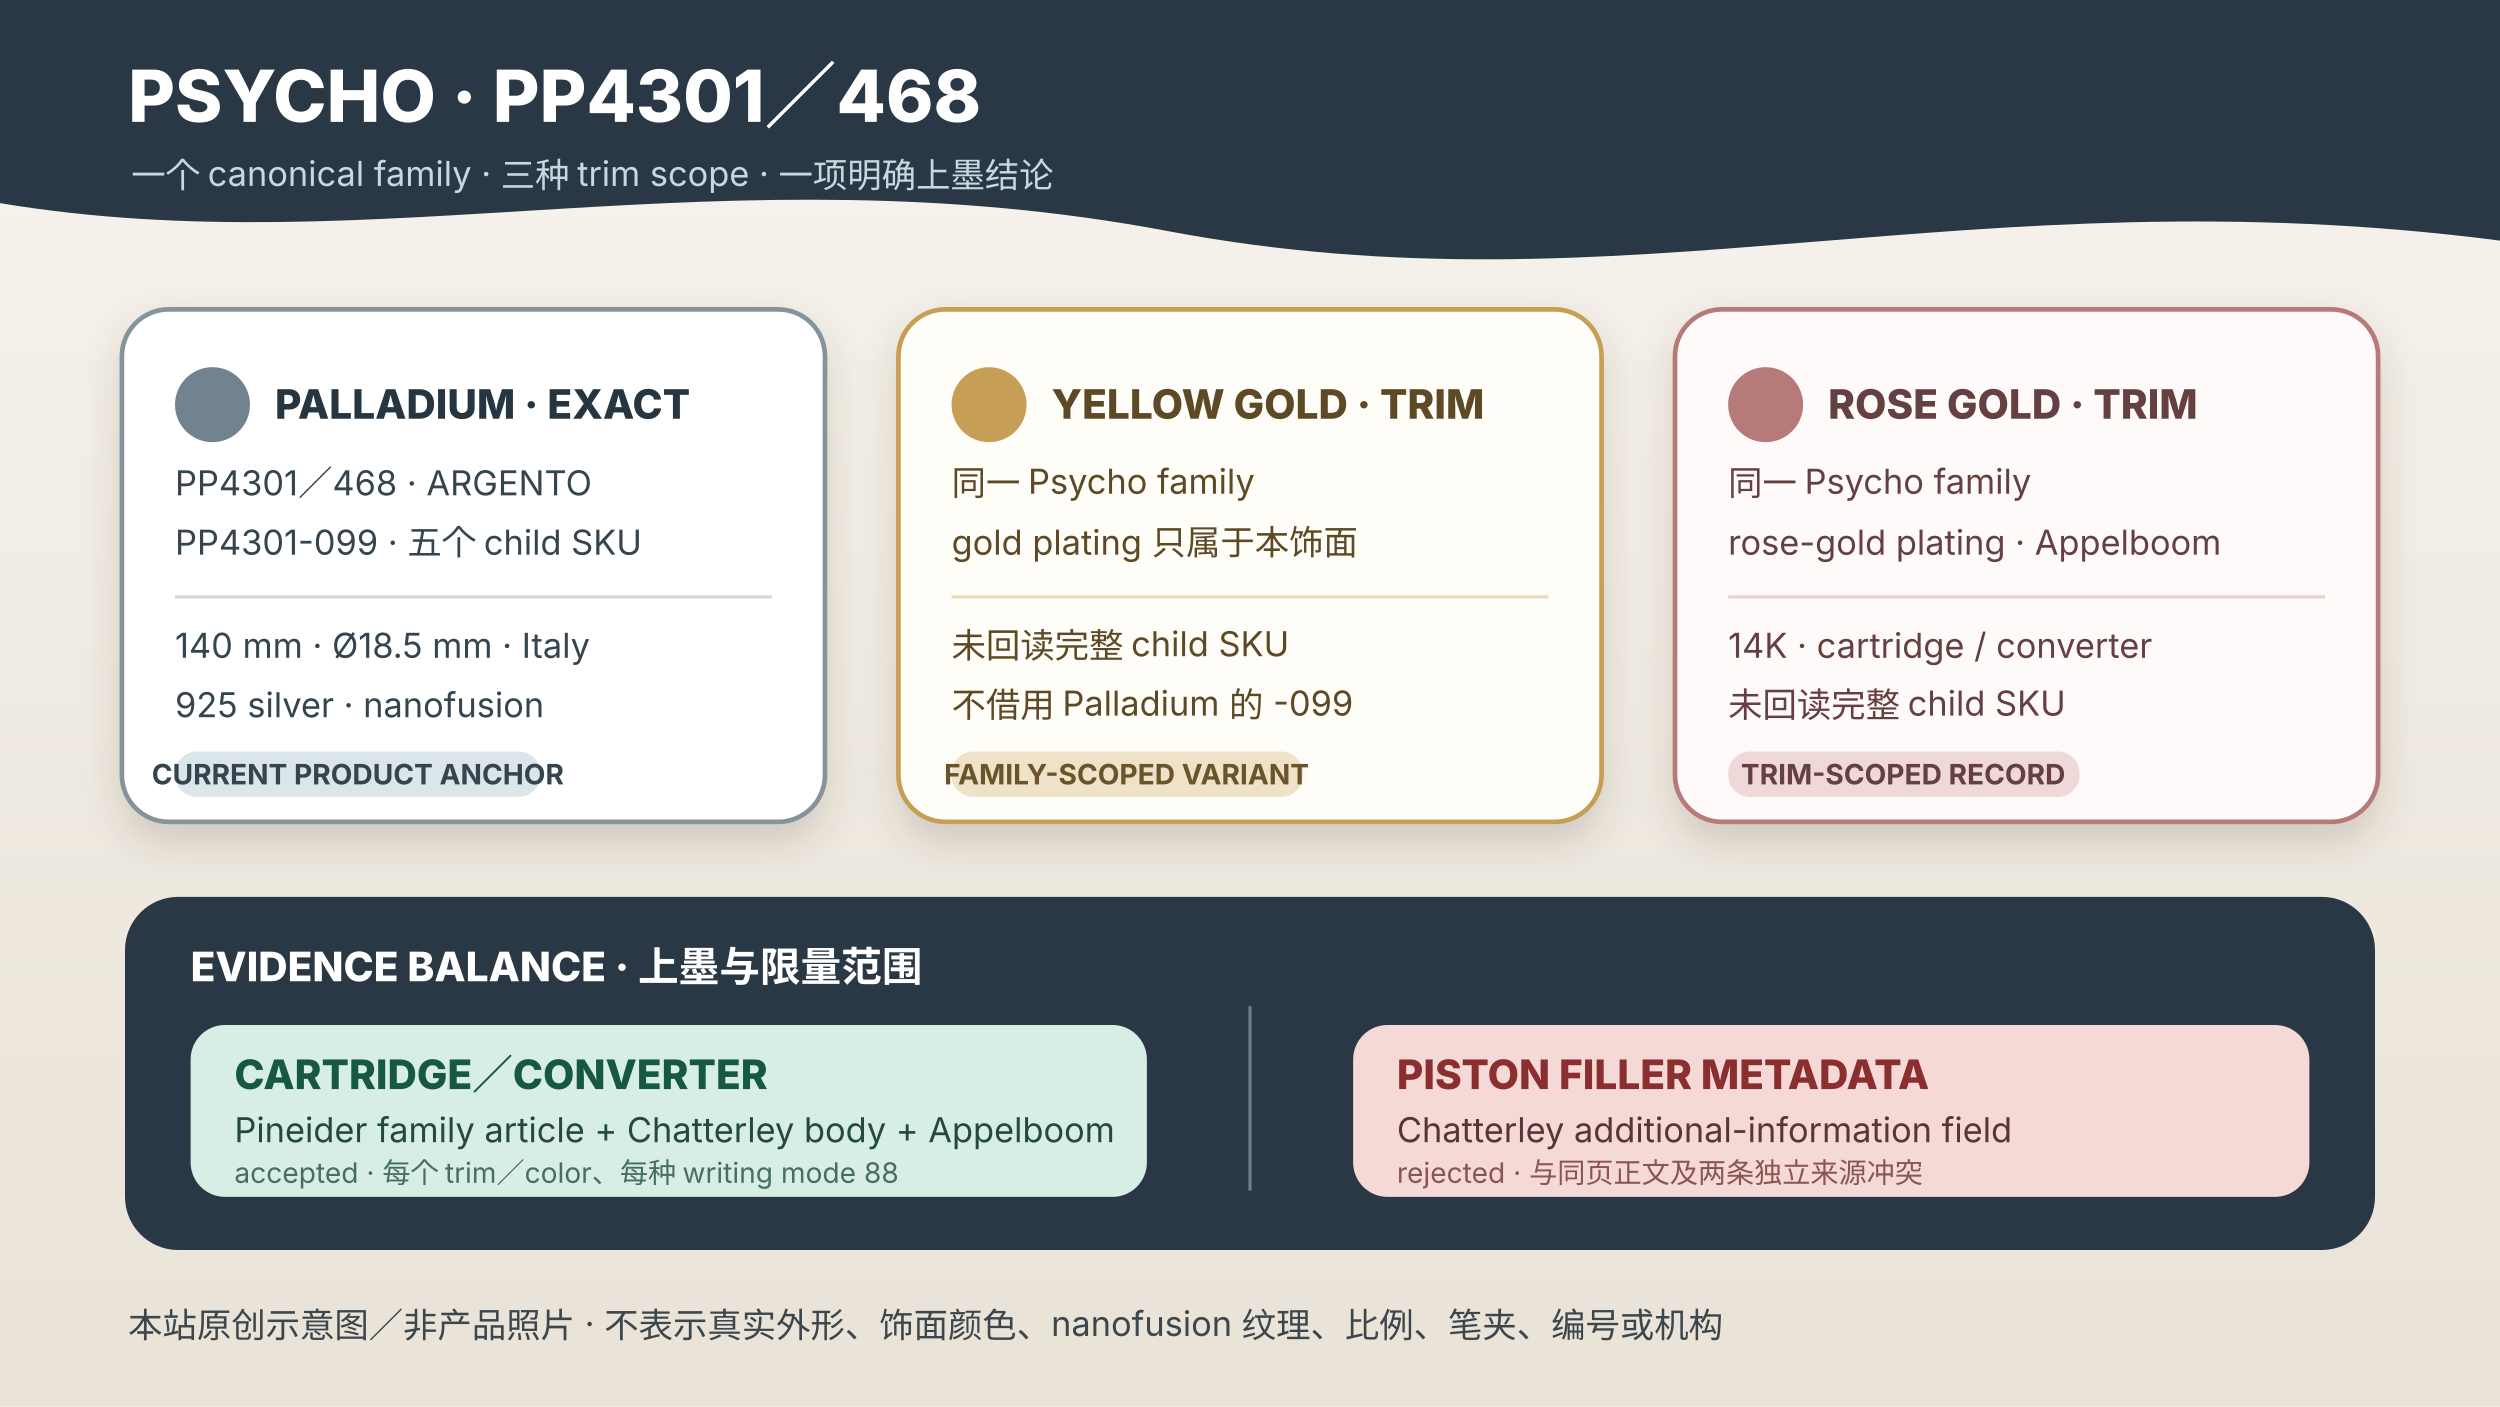
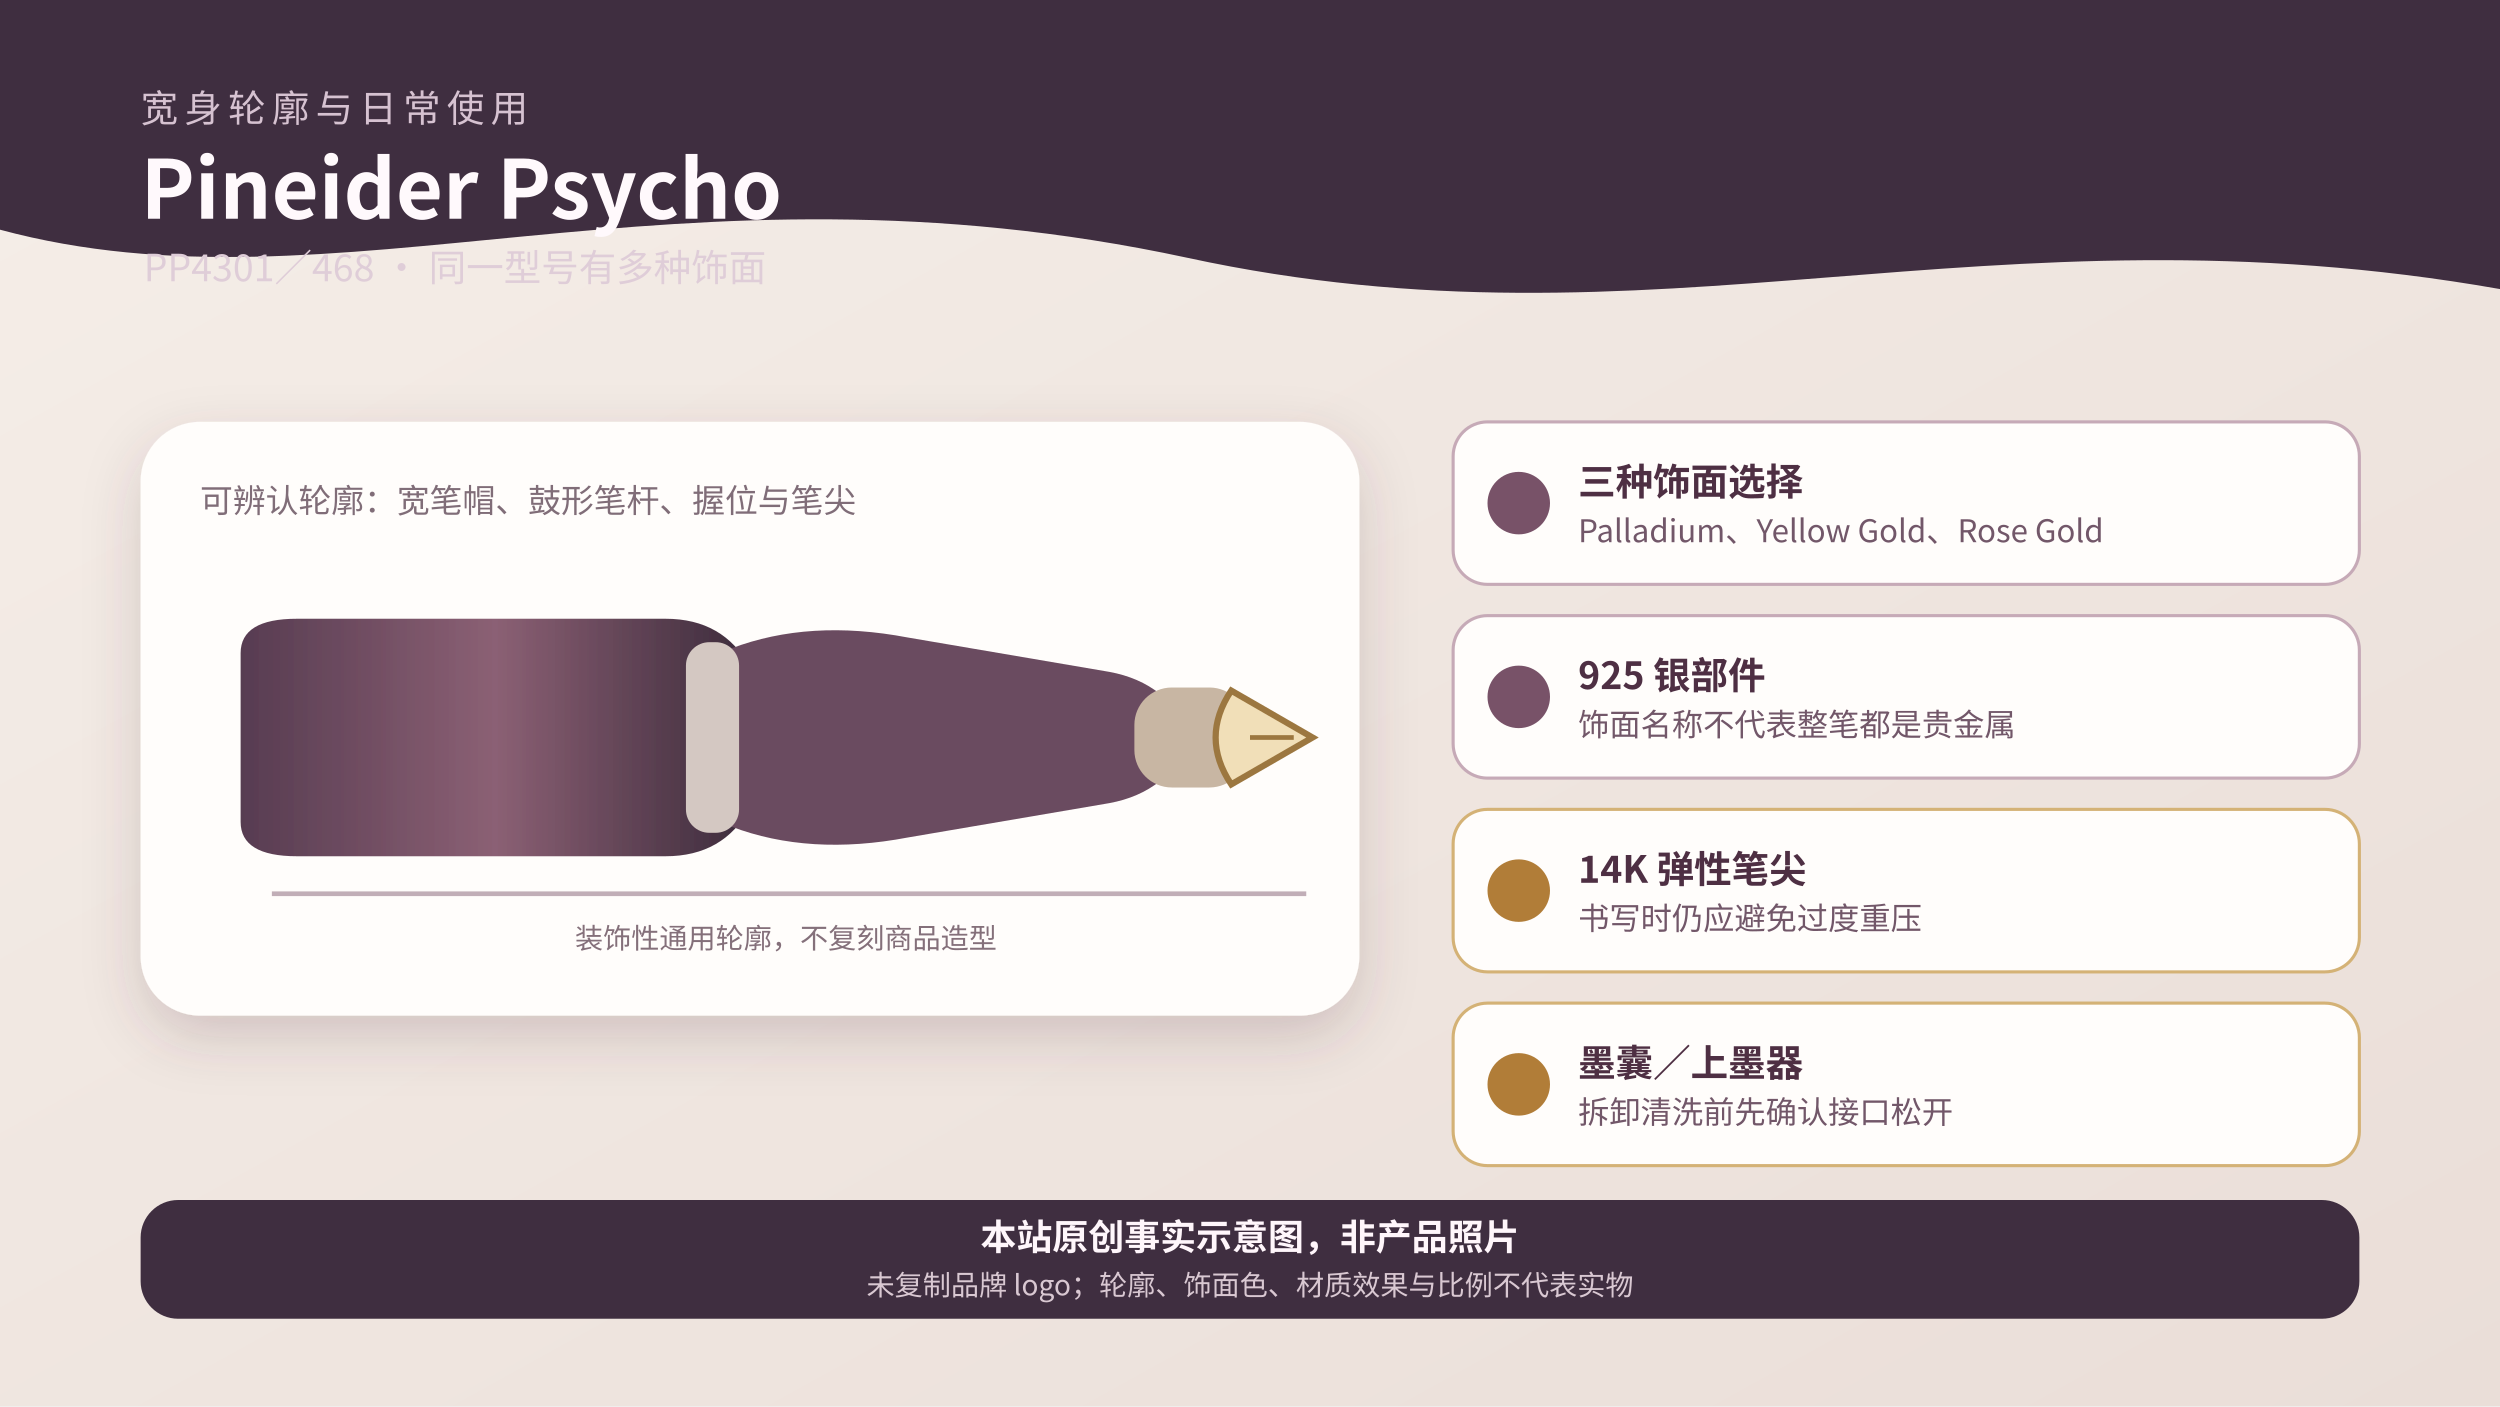
<svg xmlns="http://www.w3.org/2000/svg" width="1600" height="900" viewBox="0 0 1600 900" role="img" aria-labelledby="title desc">
  <defs>
-     <linearGradient id="paper" x1="0" y1="0" x2="0" y2="1">
-       <stop offset="0" stop-color="#f7f4ee" />
-       <stop offset="1" stop-color="#e9e2d7" />
+     <linearGradient id="background" x1="0" y1="0" x2="1" y2="1">
+       <stop offset="0" stop-color="#f5eee8" />
+       <stop offset="1" stop-color="#eaded8" />
    </linearGradient>
-     <filter id="lift" x="-15%" y="-15%" width="130%" height="140%">
-       <feDropShadow dx="0" dy="12" stdDeviation="12" flood-color="#473e36" flood-opacity="0.18" />
+     <linearGradient id="body" x1="0" y1="0" x2="1" y2="0">
+       <stop offset="0" stop-color="#573c51" />
+       <stop offset="0.5" stop-color="#8b6074" />
+       <stop offset="1" stop-color="#3c2b3b" />
+     </linearGradient>
+     <filter id="shadow" x="-20%" y="-30%" width="140%" height="170%">
+       <feDropShadow dx="0" dy="14" stdDeviation="18" flood-color="#593a46" flood-opacity="0.2" />
    </filter>
    <style>
-       .sans { font-family: Inter, "Noto Sans SC", "PingFang SC", sans-serif; }
-       .head { font-size: 26px; font-weight: 760; }
-       .body { font-size: 22px; }
-       .tiny { font-size: 18px; }
+       .text { font-family: -apple-system, BlinkMacSystemFont, "PingFang SC", "Noto Sans CJK SC", sans-serif; }
+       .fact-title { font-size: 24px; font-weight: 750; fill: #4e2f43; }
+       .fact-copy { font-size: 20px; fill: #725769; }
    </style>
  </defs>
-   <rect width="1600" height="900" fill="url(#paper)" />
-   <path d="M0 0 H1600 V154 C1260 110 1040 203 748 148 C462 94 240 170 0 130 Z" fill="#293844" />
-   <text x="82" y="78" class="sans" font-size="46" font-weight="780" fill="#ffffff">PSYCHO · PP4301／468</text>
-   <text x="84" y="120" class="sans body" fill="#c9d7df">一个 canonical family · 三种 trim scope · 一项明确上墨结论</text>
-   <g transform="translate(78 198)" filter="url(#lift)">
-     <rect width="450" height="328" rx="30" fill="#ffffff" stroke="#85939b" stroke-width="3" />
-     <circle cx="58" cy="61" r="24" fill="#71838e" />
-     <text x="98" y="70" class="sans head" fill="#263640">PALLADIUM · EXACT</text>
-     <text x="34" y="119" class="sans body" fill="#35454e">PP4301／468 · ARGENTO</text>
-     <text x="34" y="157" class="sans body" fill="#35454e">PP4301-099 · 五个 child SKU</text>
-     <line x1="34" y1="184" x2="416" y2="184" stroke="#d1d9dd" stroke-width="2" />
-     <text x="34" y="223" class="sans body" fill="#35454e">140 mm · Ø18.5 mm · Italy</text>
-     <text x="34" y="261" class="sans body" fill="#35454e">925 silver · nanofusion</text>
-     <rect x="34" y="283" width="234" height="29" rx="14" fill="#dce5e9" />
-     <text x="151" y="304" text-anchor="middle" class="sans tiny" font-weight="700" fill="#35454e">CURRENT PRODUCT ANCHOR</text>
+   <rect width="1600" height="900" fill="url(#background)" />
+   <path d="M0 0H1600V185C1270 127 1060 230 760 165C430 94 215 205 0 147Z" fill="#3f2e40" />
+   <g class="text">
+     <text x="90" y="78" font-size="24" letter-spacing="4" fill="#d6c2d1">宽身轮廓与日常使用</text>
+     <text x="90" y="140" font-size="52" font-weight="790" fill="#fff9fc">Pineider Psycho</text>
+     <text x="92" y="180" font-size="24" fill="#dfcdd8">PP4301／468 · 同一型号有多种饰面</text>
+     <g transform="translate(90 270)" filter="url(#shadow)" aria-label="宽身通用钢笔轮廓">
+       <rect width="780" height="380" rx="38" fill="#fffdfb" />
+       <text x="38" y="58" font-size="21" fill="#806d78">可辨认轮廓：宽笔帽、鼓形笔杆、握位与笔尖</text>
+       <g transform="translate(46 126)">
+         <path d="M18 22Q18 0 54 0H290Q327 0 344 31V121Q327 152 290 152H54Q18 152 18 130Z" fill="url(#body)" />
+         <path d="M332 19Q382 0 445 12L574 34Q612 41 627 76Q612 111 574 118L445 140Q382 152 332 133Z" fill="#6b4b60" />
+         <rect x="590" y="44" width="72" height="64" rx="24" fill="#c8b6a3" />
+         <path d="M652 46L704 76L652 106Q632 76 652 46Z" fill="#f1dfb8" stroke="#9c773f" stroke-width="4" />
+         <path d="M664 76H692" stroke="#9c773f" stroke-width="3" />
+         <rect x="303" y="15" width="34" height="122" rx="15" fill="#d4c8c2" />
+         <path d="M38 176H700" stroke="#c1aeb7" stroke-width="3" />
+         <text x="367" y="211" text-anchor="middle" font-size="18" fill="#846f7a">装饰性通用轮廓，不复刻商品造型</text>
+       </g>
+     </g>
+     <g transform="translate(930 270)">
+       <g data-reader-fact="1">
+         <rect width="580" height="104" rx="22" fill="#fffdfb" stroke="#c6aab7" stroke-width="2" />
+         <circle cx="42" cy="52" r="20" fill="#785268" />
+         <text x="80" y="47" class="fact-title">三种饰面选择</text>
+         <text x="80" y="77" class="fact-copy">Palladium、Yellow Gold、Rose Gold</text>
+       </g>
+       <g transform="translate(0 124)" data-reader-fact="2">
+         <rect width="580" height="104" rx="22" fill="#fffdfb" stroke="#c6aab7" stroke-width="2" />
+         <circle cx="42" cy="52" r="20" fill="#785268" />
+         <text x="80" y="47" class="fact-title">925 银部件</text>
+         <text x="80" y="77" class="fact-copy">饰面名称不代表整笔都是贵金属</text>
+       </g>
+       <g transform="translate(0 248)" data-reader-fact="3">
+         <rect width="580" height="104" rx="22" fill="#fffdfb" stroke="#d4b276" stroke-width="2" />
+         <circle cx="42" cy="52" r="20" fill="#b17d38" />
+         <text x="80" y="47" class="fact-title">14K 弹性笔尖</text>
+         <text x="80" y="77" class="fact-copy">书写时仍应避免过度重压</text>
+       </g>
+       <g transform="translate(0 372)" data-reader-fact="4">
+         <rect width="580" height="104" rx="22" fill="#fffdfb" stroke="#d4b276" stroke-width="2" />
+         <circle cx="42" cy="52" r="20" fill="#b17d38" />
+         <text x="80" y="47" class="fact-title">墨囊／上墨器</text>
+         <text x="80" y="77" class="fact-copy">拆卸清洗前先确认接口松开</text>
+       </g>
+     </g>
+     <rect x="90" y="768" width="1420" height="76" rx="24" fill="#3f2e40" />
+     <text x="800" y="800" text-anchor="middle" font-size="23" font-weight="700" fill="#fff6fb">本站原创事实示意图，非产品照片</text>
+     <text x="800" y="829" text-anchor="middle" font-size="18" fill="#d9c8d2">未复制品牌 logo；轮廓、饰面色、材质效果与比例不代表实物</text>
  </g>
-   <g transform="translate(575 198)" filter="url(#lift)">
-     <rect width="450" height="328" rx="30" fill="#fffdf7" stroke="#c79e55" stroke-width="3" />
-     <circle cx="58" cy="61" r="24" fill="#c79e55" />
-     <text x="98" y="70" class="sans head" fill="#5d4926">YELLOW GOLD · TRIM</text>
-     <text x="34" y="119" class="sans body" fill="#5d4926">同一 Psycho family</text>
-     <text x="34" y="157" class="sans body" fill="#5d4926">gold plating 只属于本饰面</text>
-     <line x1="34" y1="184" x2="416" y2="184" stroke="#eadab9" stroke-width="2" />
-     <text x="34" y="223" class="sans body" fill="#5d4926">未回读完整 child SKU</text>
-     <text x="34" y="261" class="sans body" fill="#5d4926">不借用 Palladium 的 -099</text>
-     <rect x="34" y="283" width="225" height="29" rx="14" fill="#efe2c8" />
-     <text x="146" y="304" text-anchor="middle" class="sans tiny" font-weight="700" fill="#6a542b">FAMILY-SCOPED VARIANT</text>
-   </g>
-   <g transform="translate(1072 198)" filter="url(#lift)">
-     <rect width="450" height="328" rx="30" fill="#fffafa" stroke="#b67a78" stroke-width="3" />
-     <circle cx="58" cy="61" r="24" fill="#b67a78" />
-     <text x="98" y="70" class="sans head" fill="#65403f">ROSE GOLD · TRIM</text>
-     <text x="34" y="119" class="sans body" fill="#65403f">同一 Psycho family</text>
-     <text x="34" y="157" class="sans body" fill="#65403f">rose-gold plating · Appelboom</text>
-     <line x1="34" y1="184" x2="416" y2="184" stroke="#ead0cf" stroke-width="2" />
-     <text x="34" y="223" class="sans body" fill="#65403f">14K · cartridge / converter</text>
-     <text x="34" y="261" class="sans body" fill="#65403f">未回读完整 child SKU</text>
-     <rect x="34" y="283" width="225" height="29" rx="14" fill="#efd9d8" />
-     <text x="146" y="304" text-anchor="middle" class="sans tiny" font-weight="700" fill="#65403f">TRIM-SCOPED RECORD</text>
-   </g>
-   <g transform="translate(80 574)">
-     <rect width="1440" height="226" rx="34" fill="#293844" />
-     <text x="42" y="54" class="sans head" fill="#ffffff">EVIDENCE BALANCE · 上墨与限量范围</text>
-     <line x1="720" y1="70" x2="720" y2="188" stroke="#71818c" stroke-width="2" />
-     <g transform="translate(42 82)">
-       <rect width="612" height="110" rx="22" fill="#d7eee4" />
-       <text x="28" y="41" class="sans head" fill="#175843">CARTRIDGE／CONVERTER</text>
-       <text x="28" y="75" class="sans body" fill="#24493d">Pineider family article + Chatterley body + Appelboom</text>
-       <text x="28" y="101" class="sans tiny" fill="#486e61">accepted · 每个 trim／color、每种 writing mode 88</text>
-     </g>
-     <g transform="translate(786 82)">
-       <rect width="612" height="110" rx="22" fill="#f4d9d6" />
-       <text x="28" y="41" class="sans head" fill="#8a2e2f">PISTON FILLER METADATA</text>
-       <text x="28" y="75" class="sans body" fill="#583536">Chatterley additional-information field</text>
-       <text x="28" y="101" class="sans tiny" fill="#8a5552">rejected · 与同页正文及两条独立来源冲突</text>
-     </g>
-   </g>
-   <text x="82" y="856" class="sans body" fill="#3c464d">本站原创示意图／非产品照片 · 不表示真实外形、饰面颜色、nanofusion 纹理、比例、笔夹、编号或机构</text>
</svg>
